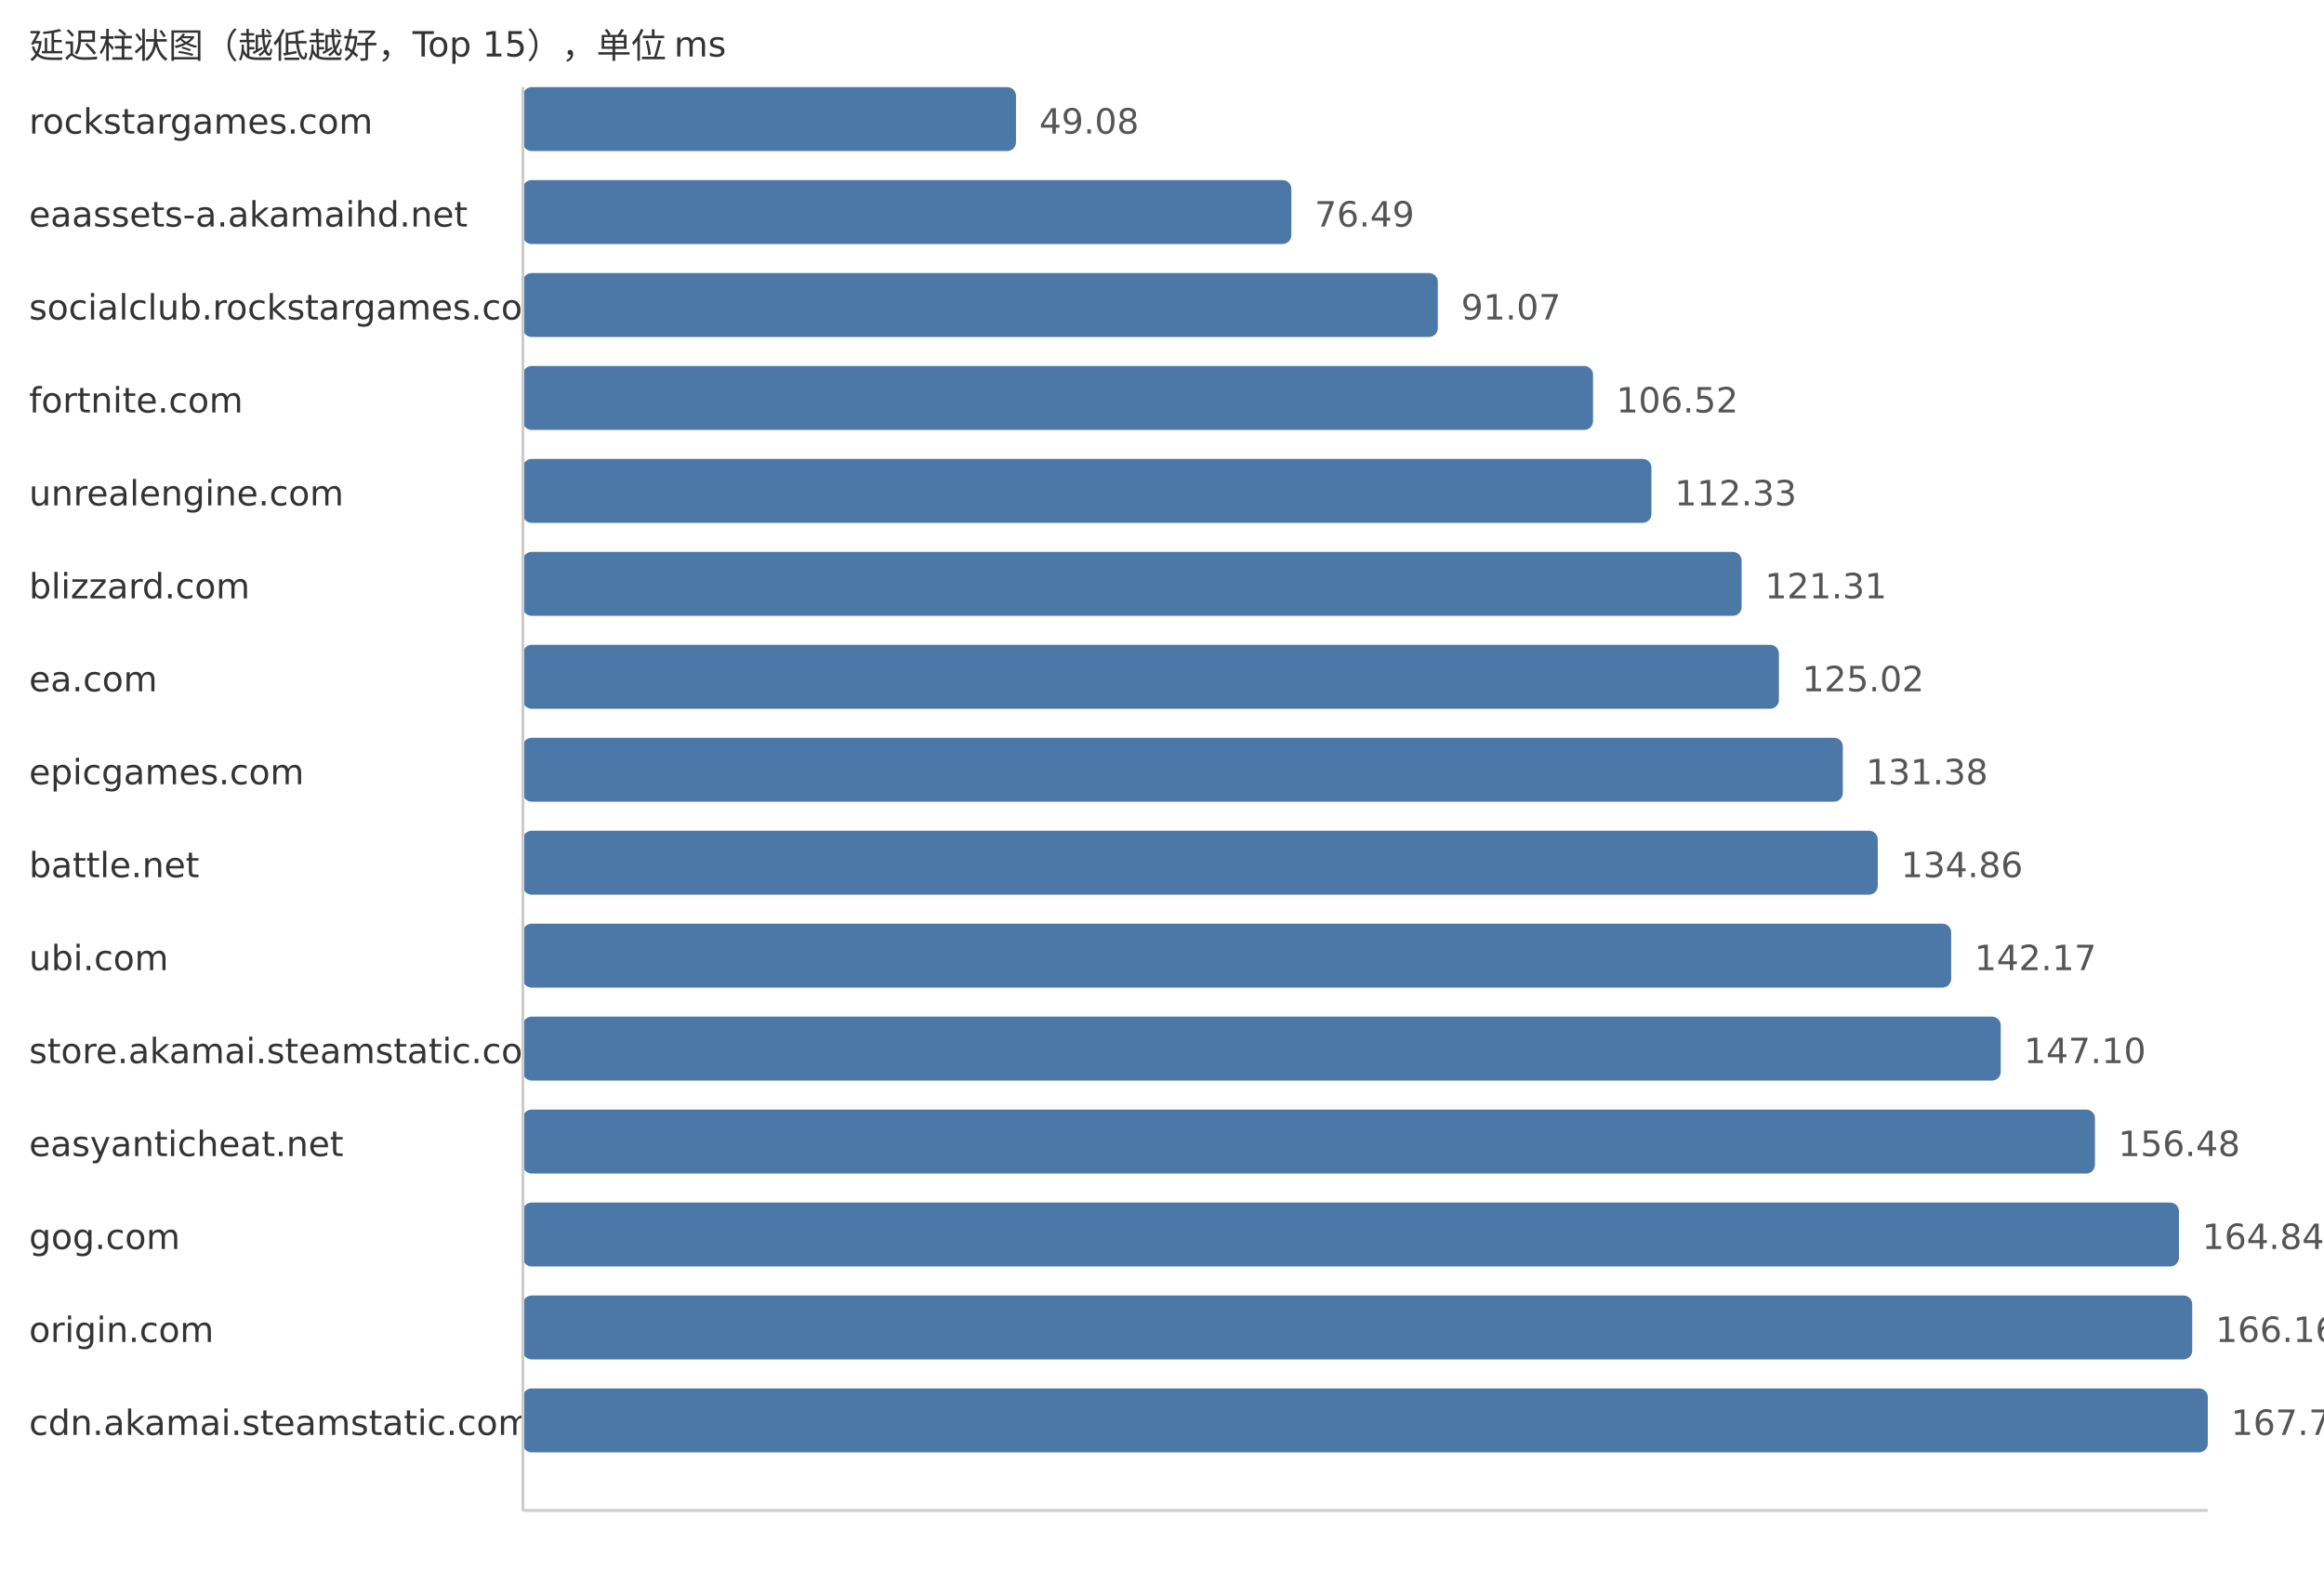
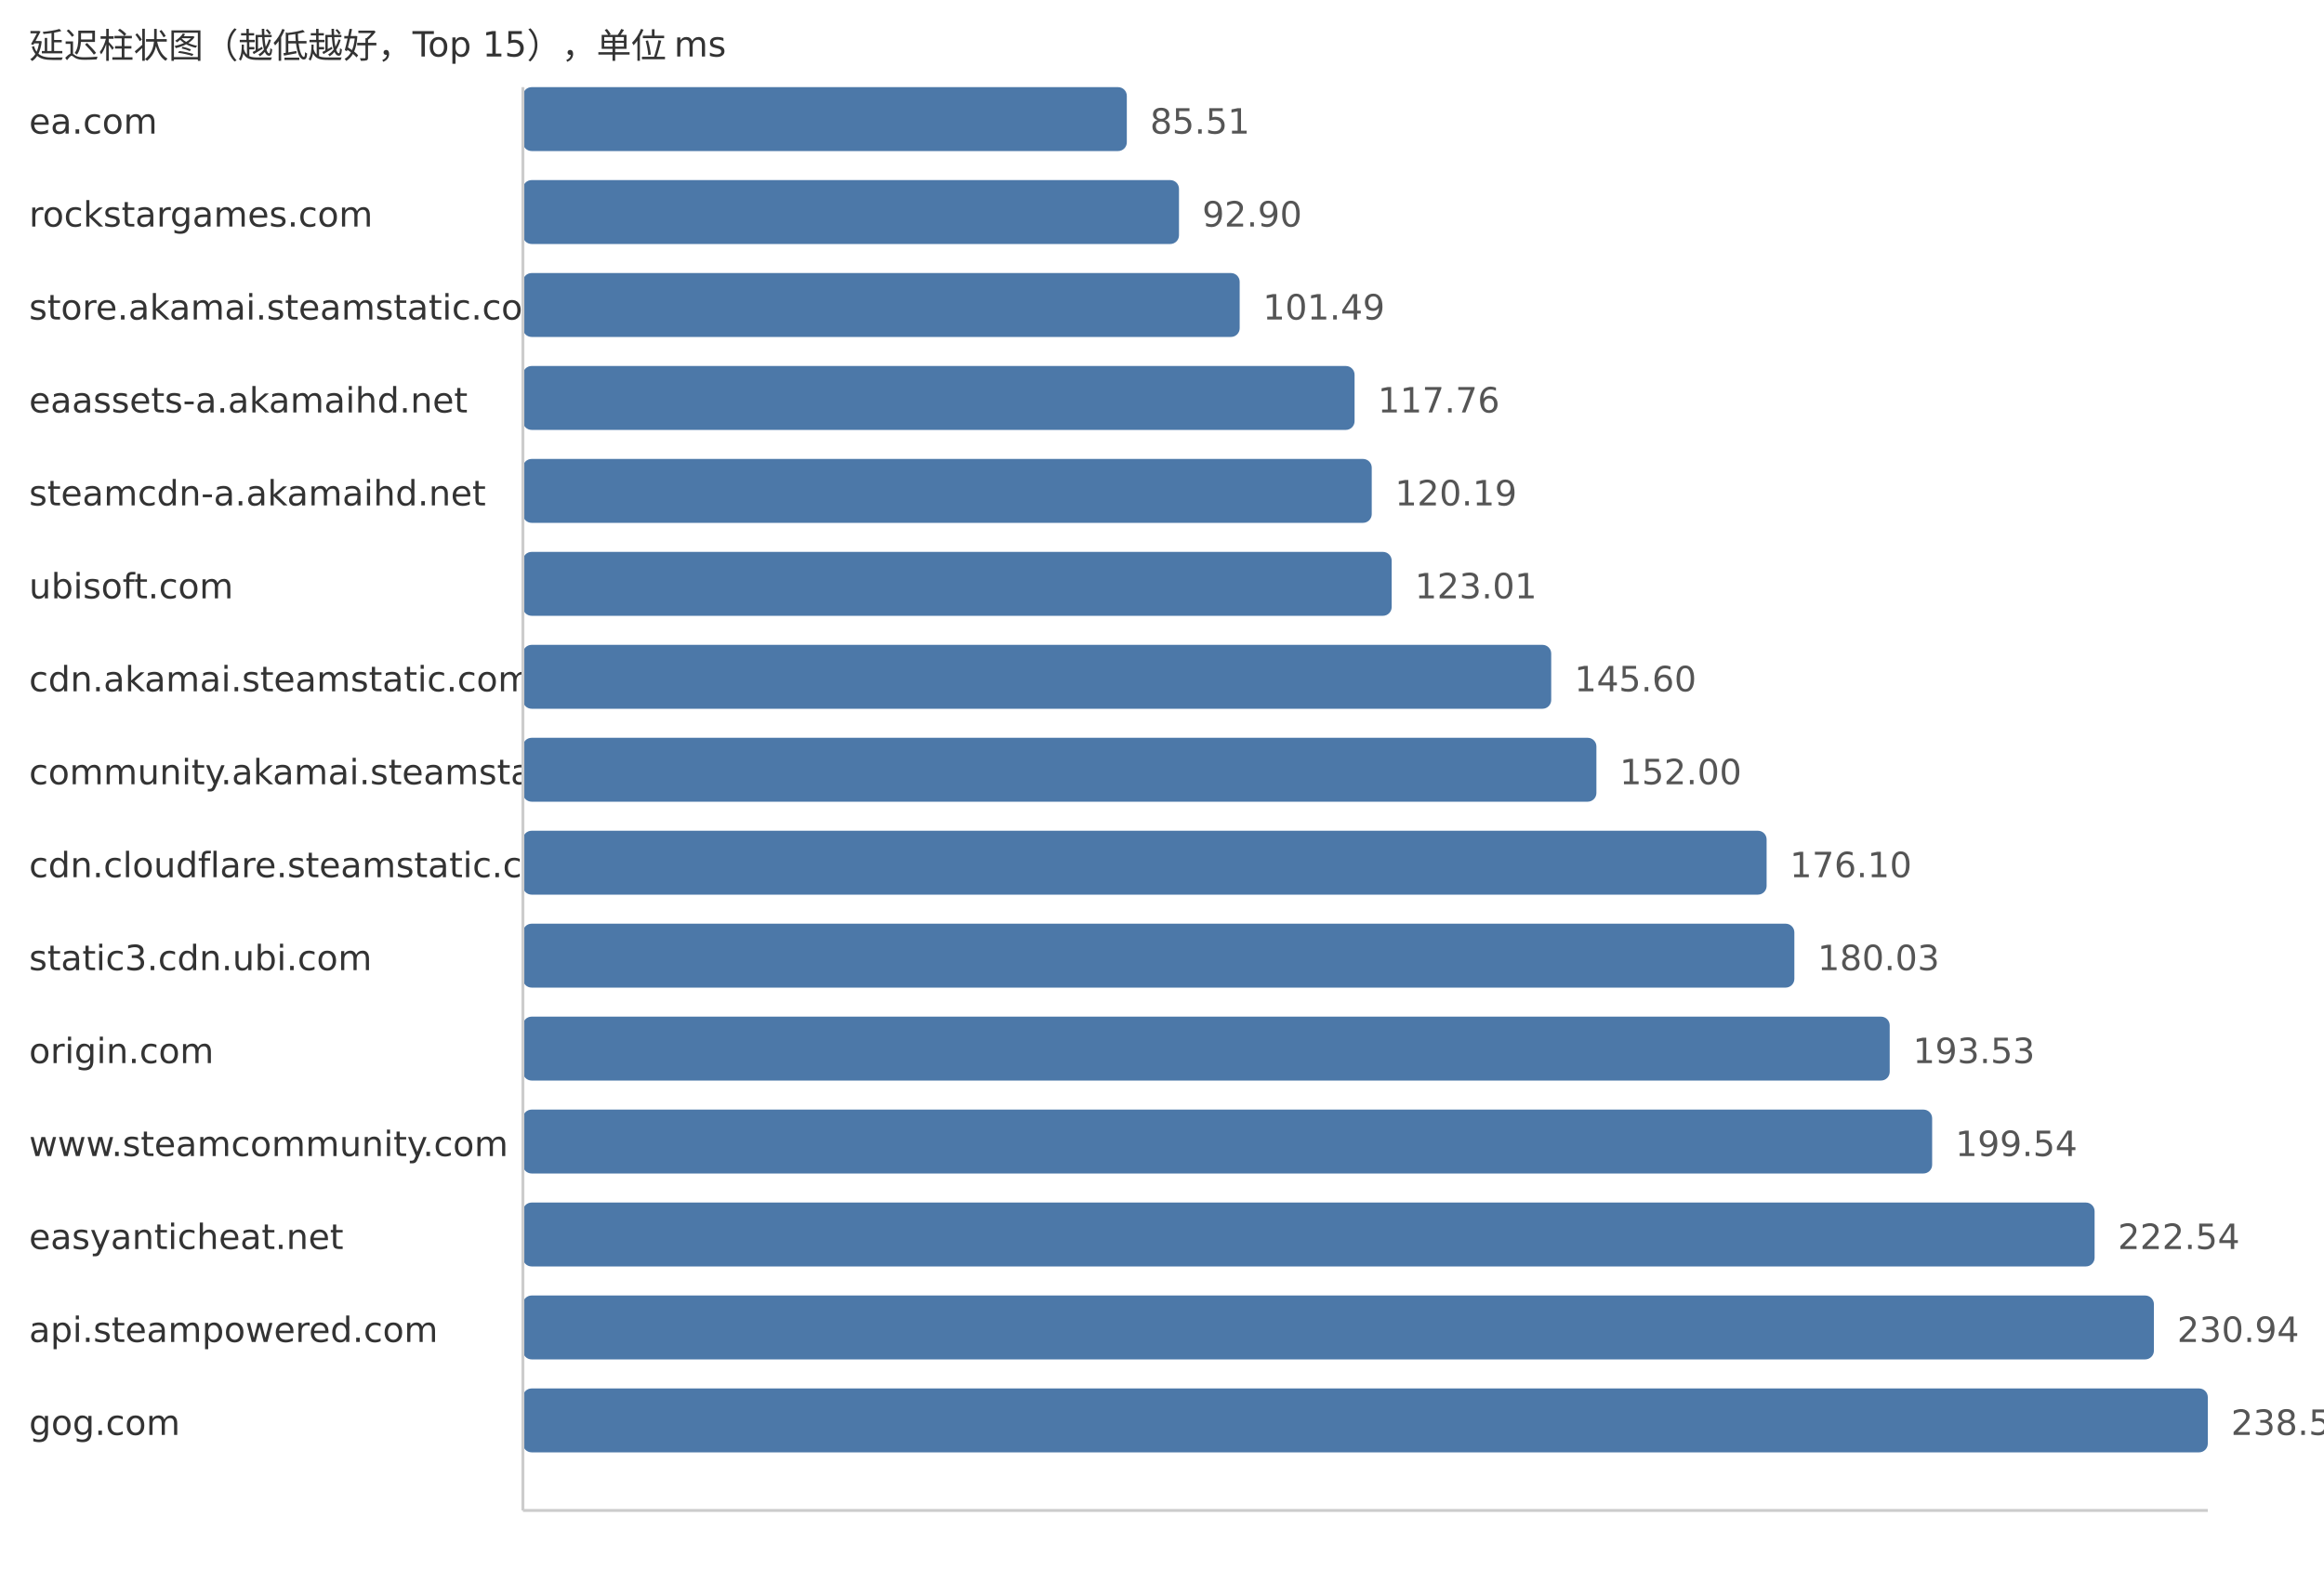
<svg xmlns="http://www.w3.org/2000/svg" width="800" height="540">
  <style> .label{font-family:DejaVu Sans,Verdana,Geneva,sans-serif;font-size:12px;fill:#333} .value{font-family:DejaVu Sans,Verdana,Geneva,sans-serif;font-size:12px;fill:#555} </style>
  <text x="10" y="20" class="label">延迟柱状图（越低越好，Top 15），单位 ms</text>
-   <text x="10" y="46" class="label">rockstargames.com</text>
-   <rect x="180" y="30" width="169.74" height="22" fill="#4c78a8" rx="3" />
-   <text x="357.74" y="46" class="value">49.08</text>
-   <text x="10" y="78" class="label">eaassets-a.akamaihd.net</text>
-   <rect x="180" y="62" width="264.53" height="22" fill="#4c78a8" rx="3" />
-   <text x="452.53" y="78" class="value">76.49</text>
-   <text x="10" y="110" class="label">socialclub.rockstargames.com</text>
-   <rect x="180" y="94" width="314.95" height="22" fill="#4c78a8" rx="3" />
-   <text x="502.95" y="110" class="value">91.07</text>
-   <text x="10" y="142" class="label">fortnite.com</text>
-   <rect x="180" y="126" width="368.38" height="22" fill="#4c78a8" rx="3" />
-   <text x="556.38" y="142" class="value">106.52</text>
-   <text x="10" y="174" class="label">unrealengine.com</text>
-   <rect x="180" y="158" width="388.48" height="22" fill="#4c78a8" rx="3" />
-   <text x="576.48" y="174" class="value">112.33</text>
-   <text x="10" y="206" class="label">blizzard.com</text>
-   <rect x="180" y="190" width="419.53" height="22" fill="#4c78a8" rx="3" />
-   <text x="607.53" y="206" class="value">121.31</text>
-   <text x="10" y="238" class="label">ea.com</text>
-   <rect x="180" y="222" width="432.36" height="22" fill="#4c78a8" rx="3" />
-   <text x="620.36" y="238" class="value">125.02</text>
-   <text x="10" y="270" class="label">epicgames.com</text>
-   <rect x="180" y="254" width="454.36" height="22" fill="#4c78a8" rx="3" />
-   <text x="642.36" y="270" class="value">131.38</text>
-   <text x="10" y="302" class="label">battle.net</text>
-   <rect x="180" y="286" width="466.39" height="22" fill="#4c78a8" rx="3" />
-   <text x="654.39" y="302" class="value">134.86</text>
-   <text x="10" y="334" class="label">ubi.com</text>
-   <rect x="180" y="318" width="491.67" height="22" fill="#4c78a8" rx="3" />
-   <text x="679.67" y="334" class="value">142.17</text>
-   <text x="10" y="366" class="label">store.akamai.steamstatic.com</text>
-   <rect x="180" y="350" width="508.72" height="22" fill="#4c78a8" rx="3" />
-   <text x="696.72" y="366" class="value">147.10</text>
-   <text x="10" y="398" class="label">easyanticheat.net</text>
-   <rect x="180" y="382" width="541.16" height="22" fill="#4c78a8" rx="3" />
-   <text x="729.16" y="398" class="value">156.48</text>
-   <text x="10" y="430" class="label">gog.com</text>
-   <rect x="180" y="414" width="570.07" height="22" fill="#4c78a8" rx="3" />
-   <text x="758.07" y="430" class="value">164.84</text>
-   <text x="10" y="462" class="label">origin.com</text>
-   <rect x="180" y="446" width="574.64" height="22" fill="#4c78a8" rx="3" />
-   <text x="762.64" y="462" class="value">166.16</text>
-   <text x="10" y="494" class="label">cdn.akamai.steamstatic.com</text>
+   <text x="10" y="46" class="label">ea.com</text>
+   <rect x="180" y="30" width="207.89" height="22" fill="#4c78a8" rx="3" />
+   <text x="395.89" y="46" class="value">85.51</text>
+   <text x="10" y="78" class="label">rockstargames.com</text>
+   <rect x="180" y="62" width="225.85" height="22" fill="#4c78a8" rx="3" />
+   <text x="413.85" y="78" class="value">92.90</text>
+   <text x="10" y="110" class="label">store.akamai.steamstatic.com</text>
+   <rect x="180" y="94" width="246.74" height="22" fill="#4c78a8" rx="3" />
+   <text x="434.74" y="110" class="value">101.49</text>
+   <text x="10" y="142" class="label">eaassets-a.akamaihd.net</text>
+   <rect x="180" y="126" width="286.29" height="22" fill="#4c78a8" rx="3" />
+   <text x="474.29" y="142" class="value">117.76</text>
+   <text x="10" y="174" class="label">steamcdn-a.akamaihd.net</text>
+   <rect x="180" y="158" width="292.2" height="22" fill="#4c78a8" rx="3" />
+   <text x="480.2" y="174" class="value">120.19</text>
+   <text x="10" y="206" class="label">ubisoft.com</text>
+   <rect x="180" y="190" width="299.06" height="22" fill="#4c78a8" rx="3" />
+   <text x="487.06" y="206" class="value">123.01</text>
+   <text x="10" y="238" class="label">cdn.akamai.steamstatic.com</text>
+   <rect x="180" y="222" width="353.98" height="22" fill="#4c78a8" rx="3" />
+   <text x="541.98" y="238" class="value">145.60</text>
+   <text x="10" y="270" class="label">community.akamai.steamstatic.com</text>
+   <rect x="180" y="254" width="369.54" height="22" fill="#4c78a8" rx="3" />
+   <text x="557.54" y="270" class="value">152.00</text>
+   <text x="10" y="302" class="label">cdn.cloudflare.steamstatic.com</text>
+   <rect x="180" y="286" width="428.13" height="22" fill="#4c78a8" rx="3" />
+   <text x="616.13" y="302" class="value">176.10</text>
+   <text x="10" y="334" class="label">static3.cdn.ubi.com</text>
+   <rect x="180" y="318" width="437.68" height="22" fill="#4c78a8" rx="3" />
+   <text x="625.68" y="334" class="value">180.03</text>
+   <text x="10" y="366" class="label">origin.com</text>
+   <rect x="180" y="350" width="470.5" height="22" fill="#4c78a8" rx="3" />
+   <text x="658.5" y="366" class="value">193.53</text>
+   <text x="10" y="398" class="label">www.steamcommunity.com</text>
+   <rect x="180" y="382" width="485.11" height="22" fill="#4c78a8" rx="3" />
+   <text x="673.11" y="398" class="value">199.54</text>
+   <text x="10" y="430" class="label">easyanticheat.net</text>
+   <rect x="180" y="414" width="541.03" height="22" fill="#4c78a8" rx="3" />
+   <text x="729.03" y="430" class="value">222.54</text>
+   <text x="10" y="462" class="label">api.steampowered.com</text>
+   <rect x="180" y="446" width="561.45" height="22" fill="#4c78a8" rx="3" />
+   <text x="749.45" y="462" class="value">230.94</text>
+   <text x="10" y="494" class="label">gog.com</text>
  <rect x="180" y="478" width="580.0" height="22" fill="#4c78a8" rx="3" />
-   <text x="768.0" y="494" class="value">167.71</text>
+   <text x="768.0" y="494" class="value">238.57</text>
  <line x1="180" y1="30" x2="180" y2="520" stroke="#ccc" />
  <line x1="180" y1="520" x2="760" y2="520" stroke="#ccc" />
</svg>
